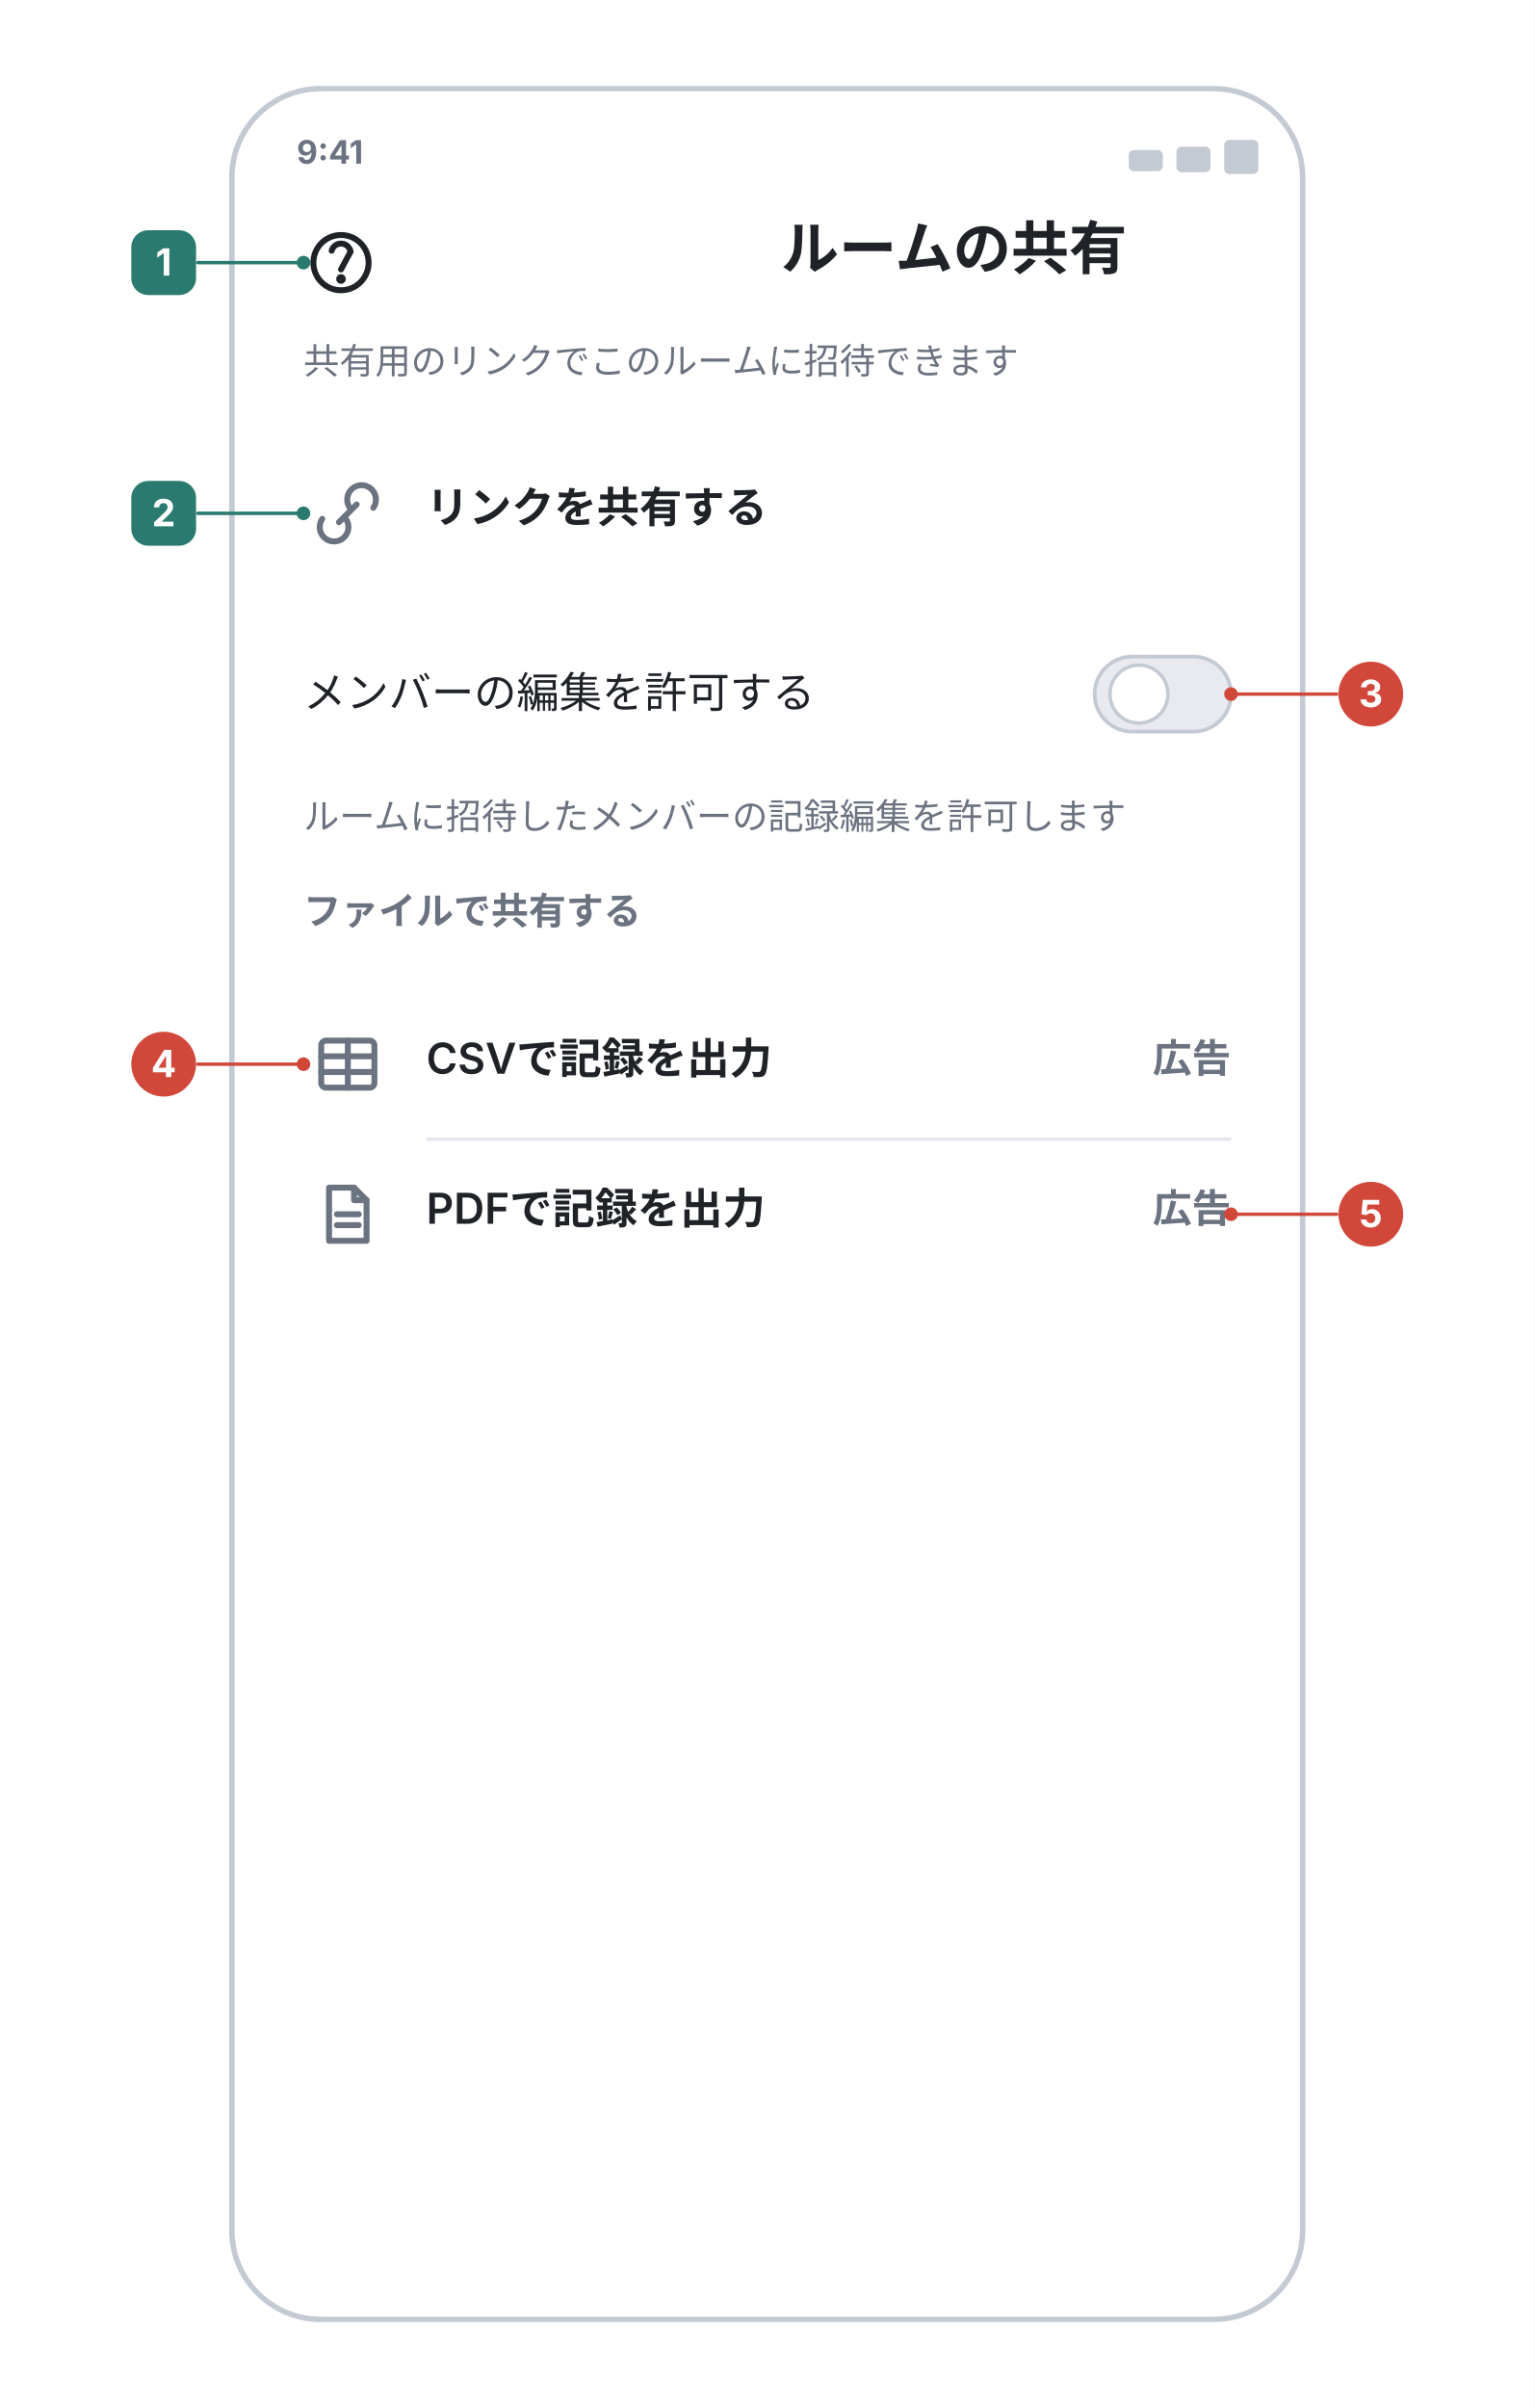
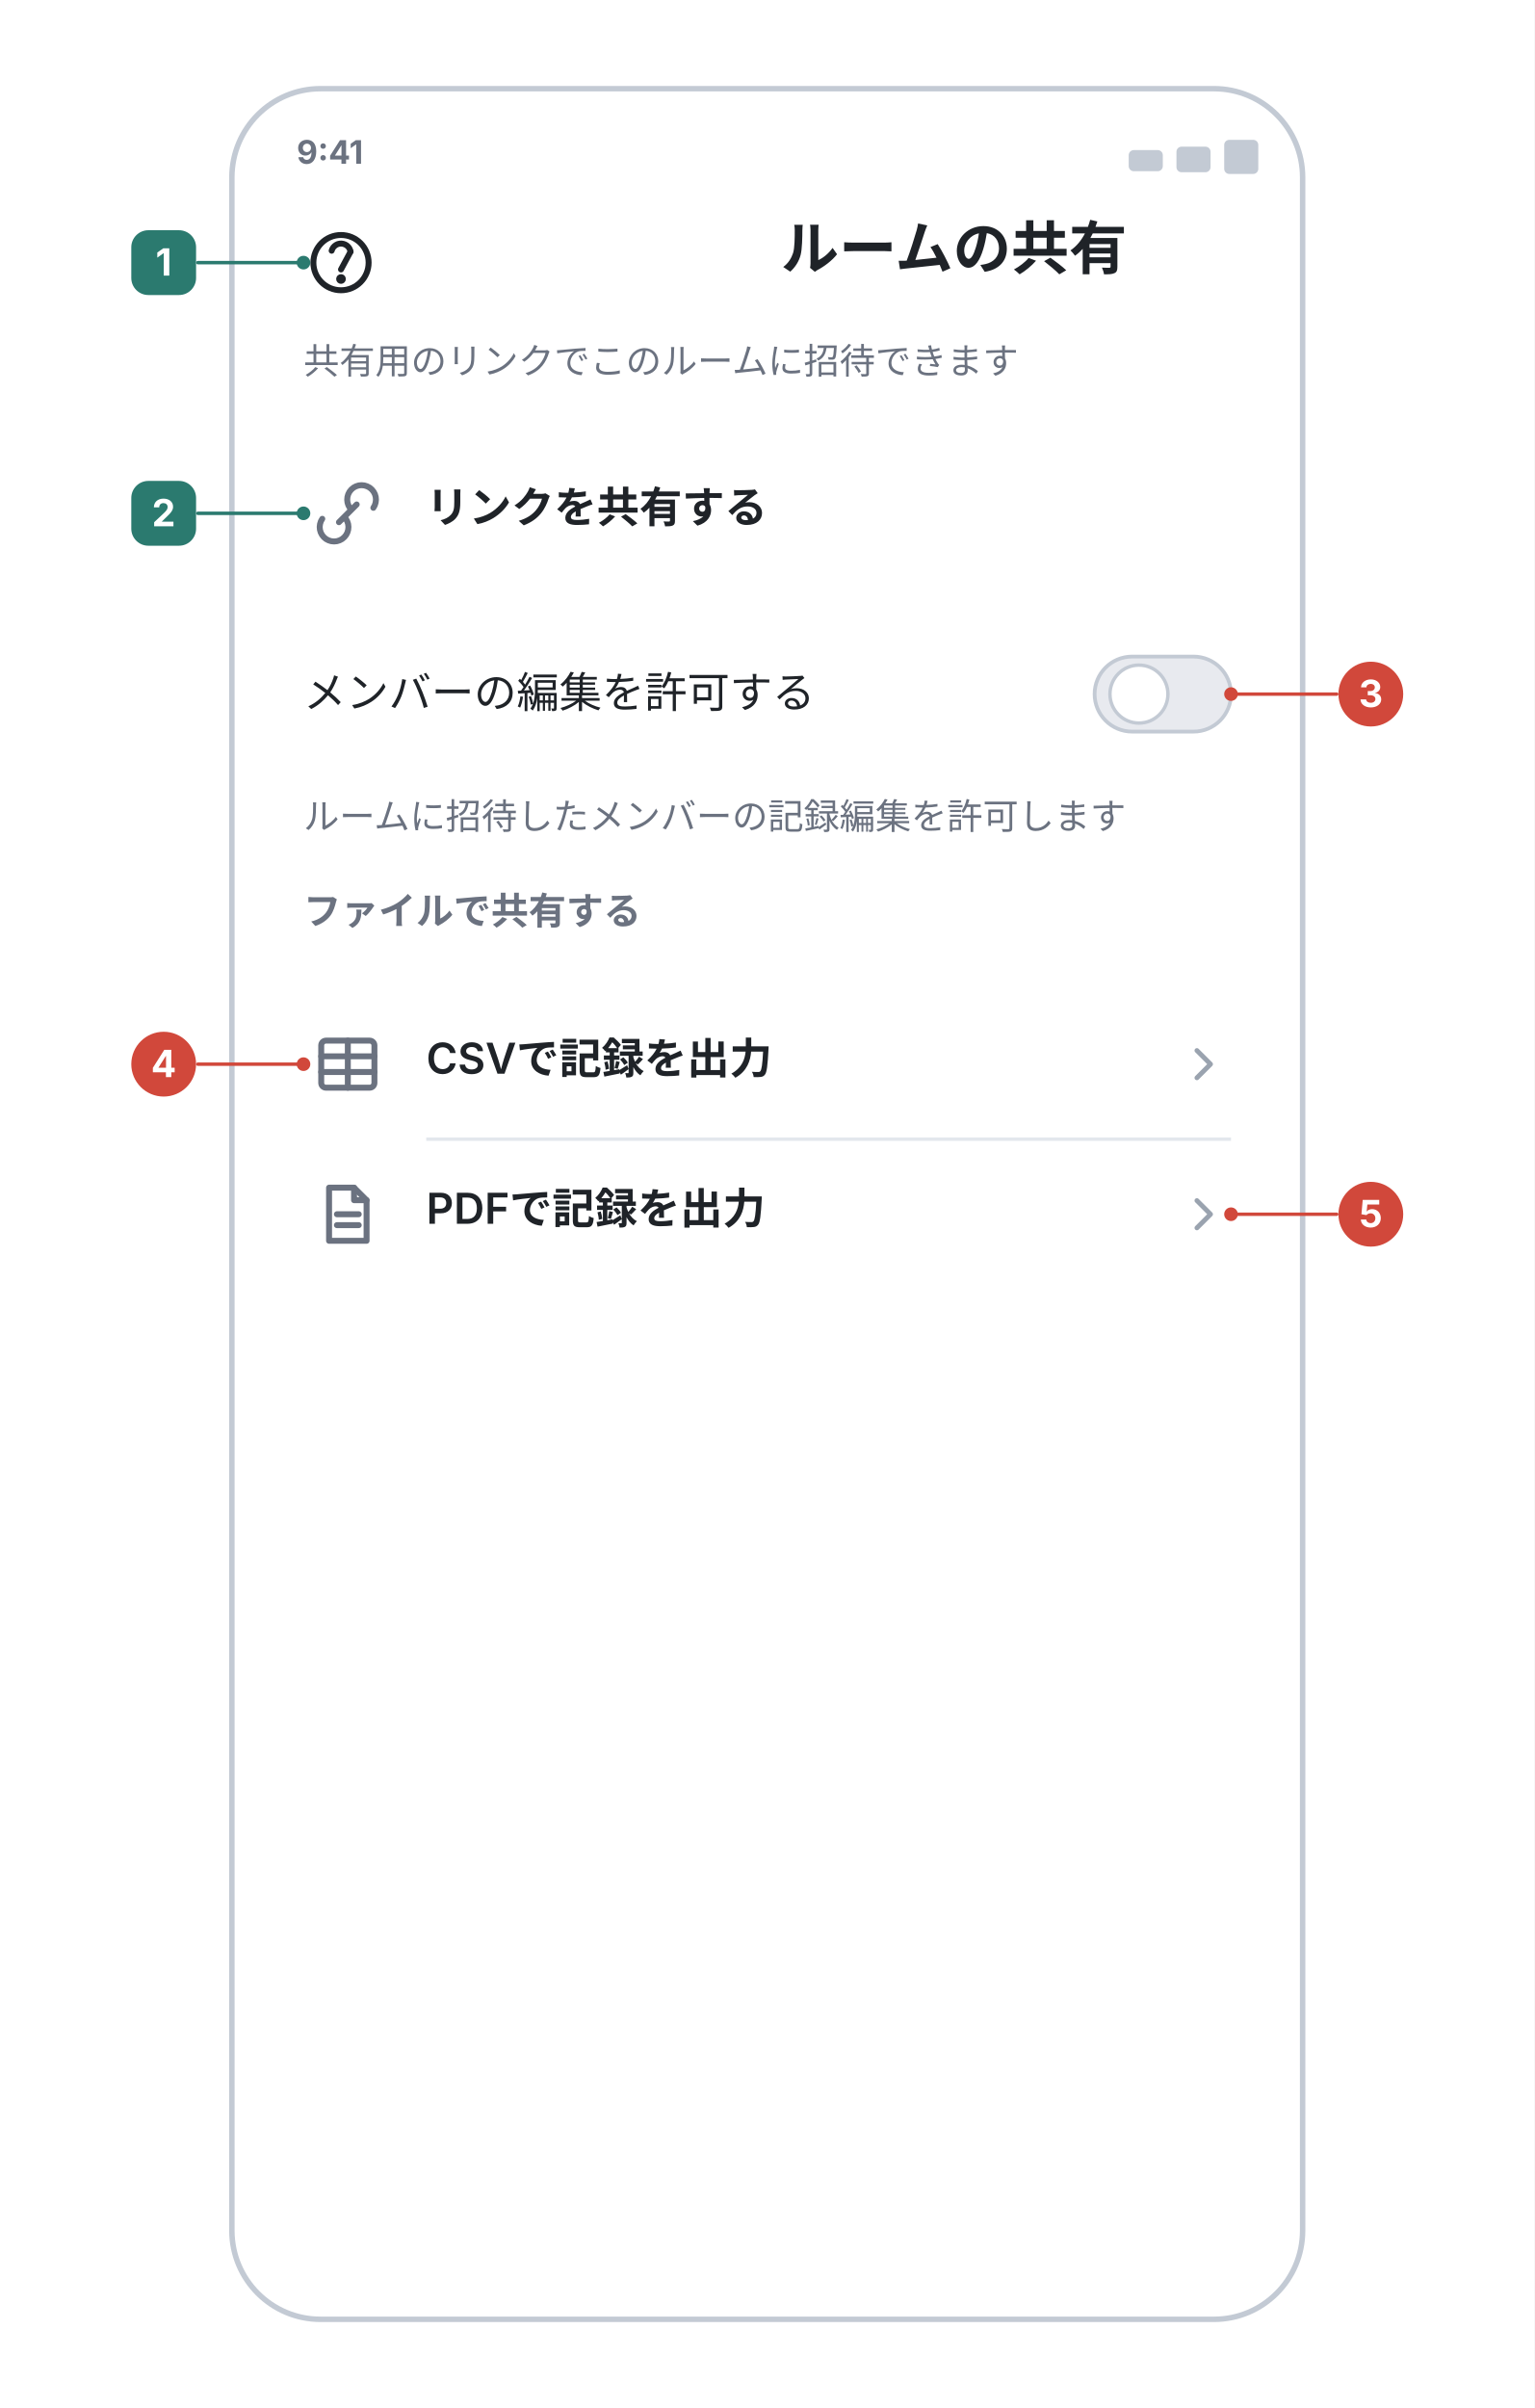
<svg xmlns="http://www.w3.org/2000/svg" width="450" height="706" viewBox="0 0 450 706">
  <rect x="0" y="0" width="450" height="706" fill="#ffffff" />
  <rect x="68.0" y="26.0" width="314.0" height="654.0" fill="#ffffff" rx="26.0" stroke="#c3cad4" stroke-width="1.6" />
  <defs>
    <clipPath id="s0">
      <rect x="75.0" y="33.0" width="300.0" height="640.0" rx="19.0" />
    </clipPath>
  </defs>
  <g clip-path="url(#s0)">
    <rect x="75.0" y="33.0" width="300.0" height="640.0" fill="#ffffff" />
    <text x="87.0" y="48.0" font-size="9.5" fill="#6b7280" font-family="-apple-system, BlinkMacSystemFont, 'Hiragino Sans', 'Noto Sans JP', 'Yu Gothic', 'Segoe UI', sans-serif" font-weight="700">9:41</text>
    <rect x="331.0" y="44.0" width="10.0" height="6.2" fill="#c3cad4" rx="1.5" />
    <rect x="345.0" y="43.0" width="10.0" height="7.5" fill="#c3cad4" rx="1.5" />
    <rect x="359.0" y="41.0" width="10.0" height="10.0" fill="#c3cad4" rx="1.5" />
    <defs>
      <clipPath id="c1">
        <rect x="75.0" y="55.0" width="300.0" height="618.0" rx="0.0" />
      </clipPath>
    </defs>
    <g clip-path="url(#c1)">
      <circle cx="100.0" cy="77.0" r="8.1" fill="none" stroke="#1f2328" stroke-width="1.742" />
      <path d="M97.26,73.51 L97.45,73.00 L97.73,72.53 L98.11,72.13 L98.55,71.81 L99.04,71.57 L99.58,71.44 L100.12,71.41 L100.67,71.49 L101.18,71.67 L101.66,71.94 L102.07,72.30 L102.41,72.74 L102.65,73.23 L102.80,73.76" fill="none" stroke="#1f2328" stroke-width="1.742" stroke-linecap="round" stroke-linejoin="round" />
      <line x1="102.8" y1="73.8" x2="100.0" y2="79.0" stroke="#1f2328" stroke-width="1.742" stroke-linecap="round" />
      <circle cx="100.0" cy="81.8" r="0.9" fill="#1f2328" stroke="#1f2328" stroke-width="1.045" />
      <text x="229.0" y="78.9" font-size="17.0" fill="#1f2328" font-family="-apple-system, BlinkMacSystemFont, 'Hiragino Sans', 'Noto Sans JP', 'Yu Gothic', 'Segoe UI', sans-serif" font-weight="700">ルームの共有</text>
      <text x="89.0" y="109.6" font-size="10.5" fill="#6b7280" font-family="-apple-system, BlinkMacSystemFont, 'Hiragino Sans', 'Noto Sans JP', 'Yu Gothic', 'Segoe UI', sans-serif" font-weight="400">共有用のリンクでこのルームに招待できます</text>
      <line x1="99.4" y1="153.1" x2="104.6" y2="147.9" stroke="#6b7280" stroke-width="1.742" stroke-linecap="round" />
      <path d="M101.42,152.11 L101.83,152.84 L102.09,153.64 L102.18,154.47 L102.11,155.30 L101.88,156.10 L101.50,156.84 L100.97,157.49 L100.33,158.03 L99.60,158.42 L98.80,158.67 L97.97,158.75 L97.14,158.67 L96.34,158.42 L95.60,158.03 L94.96,157.49 L94.44,156.84 L94.05,156.10 L93.82,155.30 L93.75,154.47 L93.85,153.64 L94.10,152.84 L94.51,152.11" fill="none" stroke="#6b7280" stroke-width="1.742" stroke-linecap="round" stroke-linejoin="round" />
      <path d="M102.58,148.89 L102.17,148.16 L101.91,147.36 L101.82,146.53 L101.89,145.70 L102.12,144.90 L102.50,144.16 L103.03,143.51 L103.67,142.97 L104.40,142.58 L105.20,142.33 L106.03,142.25 L106.86,142.33 L107.66,142.58 L108.40,142.97 L109.04,143.51 L109.56,144.16 L109.95,144.90 L110.18,145.70 L110.25,146.53 L110.15,147.36 L109.90,148.16 L109.49,148.89" fill="none" stroke="#6b7280" stroke-width="1.742" stroke-linecap="round" stroke-linejoin="round" />
      <text x="125.0" y="153.2" font-size="12.5" fill="#1f2328" font-family="-apple-system, BlinkMacSystemFont, 'Hiragino Sans', 'Noto Sans JP', 'Yu Gothic', 'Segoe UI', sans-serif" font-weight="600">リンクを共有する</text>
      <text x="89.0" y="207.5" font-size="12.5" fill="#1f2328" font-family="-apple-system, BlinkMacSystemFont, 'Hiragino Sans', 'Noto Sans JP', 'Yu Gothic', 'Segoe UI', sans-serif" font-weight="400">メンバーの編集を許可する</text>
      <rect x="321.0" y="192.5" width="40.0" height="22.0" fill="#e8eaef" rx="11.0" stroke="#c3cad4" stroke-width="1.1" />
      <circle cx="334.0" cy="203.5" r="8.5" fill="#ffffff" stroke="#c3cad4" stroke-width="1.0" />
      <text x="89.0" y="243.1" font-size="10.5" fill="#6b7280" font-family="-apple-system, BlinkMacSystemFont, 'Hiragino Sans', 'Noto Sans JP', 'Yu Gothic', 'Segoe UI', sans-serif" font-weight="400">ルームに招待したメンバーの記録編集を許可します</text>
      <text x="89.0" y="271.0" font-size="11.0" fill="#6b7280" font-family="-apple-system, BlinkMacSystemFont, 'Hiragino Sans', 'Noto Sans JP', 'Yu Gothic', 'Segoe UI', sans-serif" font-weight="600">ファイルで共有する</text>
      <rect x="94.2" y="305.1" width="15.6" height="13.8" fill="none" rx="1.4" stroke="#6b7280" stroke-width="1.742" />
      <line x1="94.2" y1="309.7" x2="109.8" y2="309.7" stroke="#6b7280" stroke-width="1.742" stroke-linecap="round" />
      <line x1="94.2" y1="314.3" x2="109.8" y2="314.3" stroke="#6b7280" stroke-width="1.742" stroke-linecap="round" />
      <line x1="102.0" y1="305.1" x2="102.0" y2="318.9" stroke="#6b7280" stroke-width="1.742" stroke-linecap="round" />
-       <text x="361.0" y="314.4" font-size="11.5" fill="#6b7280" font-family="-apple-system, BlinkMacSystemFont, 'Hiragino Sans', 'Noto Sans JP', 'Yu Gothic', 'Segoe UI', sans-serif" font-weight="600" text-anchor="end">広告</text>
+       <path d="M351.0,308.0 l4,4 l-4,4" fill="none" stroke="#9aa3af" stroke-width="1.4" stroke-linecap="round" stroke-linejoin="round" />
      <text x="125.0" y="314.8" font-size="12.5" fill="#1f2328" font-family="-apple-system, BlinkMacSystemFont, 'Hiragino Sans', 'Noto Sans JP', 'Yu Gothic', 'Segoe UI', sans-serif" font-weight="600">CSVで記録を出力</text>
      <line x1="125.0" y1="334.0" x2="361.0" y2="334.0" stroke="#e3e7ed" stroke-width="1.0" stroke-linecap="butt" />
      <path d="M96.50,348.21 L103.83,348.21 L107.50,351.88 L107.50,363.79 L96.50,363.79 Z" fill="none" stroke="#6b7280" stroke-width="1.742" stroke-linecap="round" stroke-linejoin="round" />
      <path d="M103.83,348.21 L103.83,351.88 L107.50,351.88" fill="none" stroke="#6b7280" stroke-width="1.742" stroke-linecap="round" stroke-linejoin="round" />
      <line x1="98.8" y1="356.0" x2="105.2" y2="356.0" stroke="#6b7280" stroke-width="1.742" stroke-linecap="round" />
      <line x1="98.8" y1="359.2" x2="105.2" y2="359.2" stroke="#6b7280" stroke-width="1.742" stroke-linecap="round" />
-       <text x="361.0" y="358.4" font-size="11.5" fill="#6b7280" font-family="-apple-system, BlinkMacSystemFont, 'Hiragino Sans', 'Noto Sans JP', 'Yu Gothic', 'Segoe UI', sans-serif" font-weight="600" text-anchor="end">広告</text>
+       <path d="M351.0,352.0 l4,4 l-4,4" fill="none" stroke="#9aa3af" stroke-width="1.4" stroke-linecap="round" stroke-linejoin="round" />
      <text x="125.0" y="358.8" font-size="12.5" fill="#1f2328" font-family="-apple-system, BlinkMacSystemFont, 'Hiragino Sans', 'Noto Sans JP', 'Yu Gothic', 'Segoe UI', sans-serif" font-weight="600">PDFで記録を出力</text>
    </g>
  </g>
  <path d="M361.0,203.5 H390.0 V203.5 H392.0" fill="none" stroke="#d1483b" stroke-width="1.0" stroke-linecap="round" stroke-linejoin="round" />
  <circle cx="361.0" cy="203.5" r="2.0" fill="#d1483b" />
  <circle cx="402.0" cy="203.5" r="9.5" fill="#d1483b" />
  <text x="402.0" y="207.3" font-size="11" fill="#ffffff" font-family="-apple-system, BlinkMacSystemFont, 'Hiragino Sans', 'Noto Sans JP', 'Yu Gothic', 'Segoe UI', sans-serif" font-weight="700" text-anchor="middle">3</text>
  <path d="M361.0,356.0 H390.0 V356.0 H392.0" fill="none" stroke="#d1483b" stroke-width="1.0" stroke-linecap="round" stroke-linejoin="round" />
  <circle cx="361.0" cy="356.0" r="2.0" fill="#d1483b" />
  <circle cx="402.0" cy="356.0" r="9.5" fill="#d1483b" />
  <text x="402.0" y="359.8" font-size="11" fill="#ffffff" font-family="-apple-system, BlinkMacSystemFont, 'Hiragino Sans', 'Noto Sans JP', 'Yu Gothic', 'Segoe UI', sans-serif" font-weight="700" text-anchor="middle">5</text>
  <path d="M89.0,77.0 H60.0 V77.0 H58.0" fill="none" stroke="#2b7a6f" stroke-width="1.0" stroke-linecap="round" stroke-linejoin="round" />
  <circle cx="89.0" cy="77.0" r="2.0" fill="#2b7a6f" />
  <rect x="38.5" y="67.5" width="19.0" height="19.0" fill="#2b7a6f" rx="5.0" />
  <text x="48.0" y="80.8" font-size="11" fill="#ffffff" font-family="-apple-system, BlinkMacSystemFont, 'Hiragino Sans', 'Noto Sans JP', 'Yu Gothic', 'Segoe UI', sans-serif" font-weight="700" text-anchor="middle">1</text>
  <path d="M89.0,150.5 H60.0 V150.5 H58.0" fill="none" stroke="#2b7a6f" stroke-width="1.0" stroke-linecap="round" stroke-linejoin="round" />
  <circle cx="89.0" cy="150.5" r="2.0" fill="#2b7a6f" />
  <rect x="38.5" y="141.0" width="19.0" height="19.0" fill="#2b7a6f" rx="5.0" />
  <text x="48.0" y="154.3" font-size="11" fill="#ffffff" font-family="-apple-system, BlinkMacSystemFont, 'Hiragino Sans', 'Noto Sans JP', 'Yu Gothic', 'Segoe UI', sans-serif" font-weight="700" text-anchor="middle">2</text>
  <path d="M89.0,312.0 H60.0 V312.0 H58.0" fill="none" stroke="#d1483b" stroke-width="1.0" stroke-linecap="round" stroke-linejoin="round" />
  <circle cx="89.0" cy="312.0" r="2.0" fill="#d1483b" />
  <circle cx="48.0" cy="312.0" r="9.5" fill="#d1483b" />
  <text x="48.0" y="315.8" font-size="11" fill="#ffffff" font-family="-apple-system, BlinkMacSystemFont, 'Hiragino Sans', 'Noto Sans JP', 'Yu Gothic', 'Segoe UI', sans-serif" font-weight="700" text-anchor="middle">4</text>
</svg>
